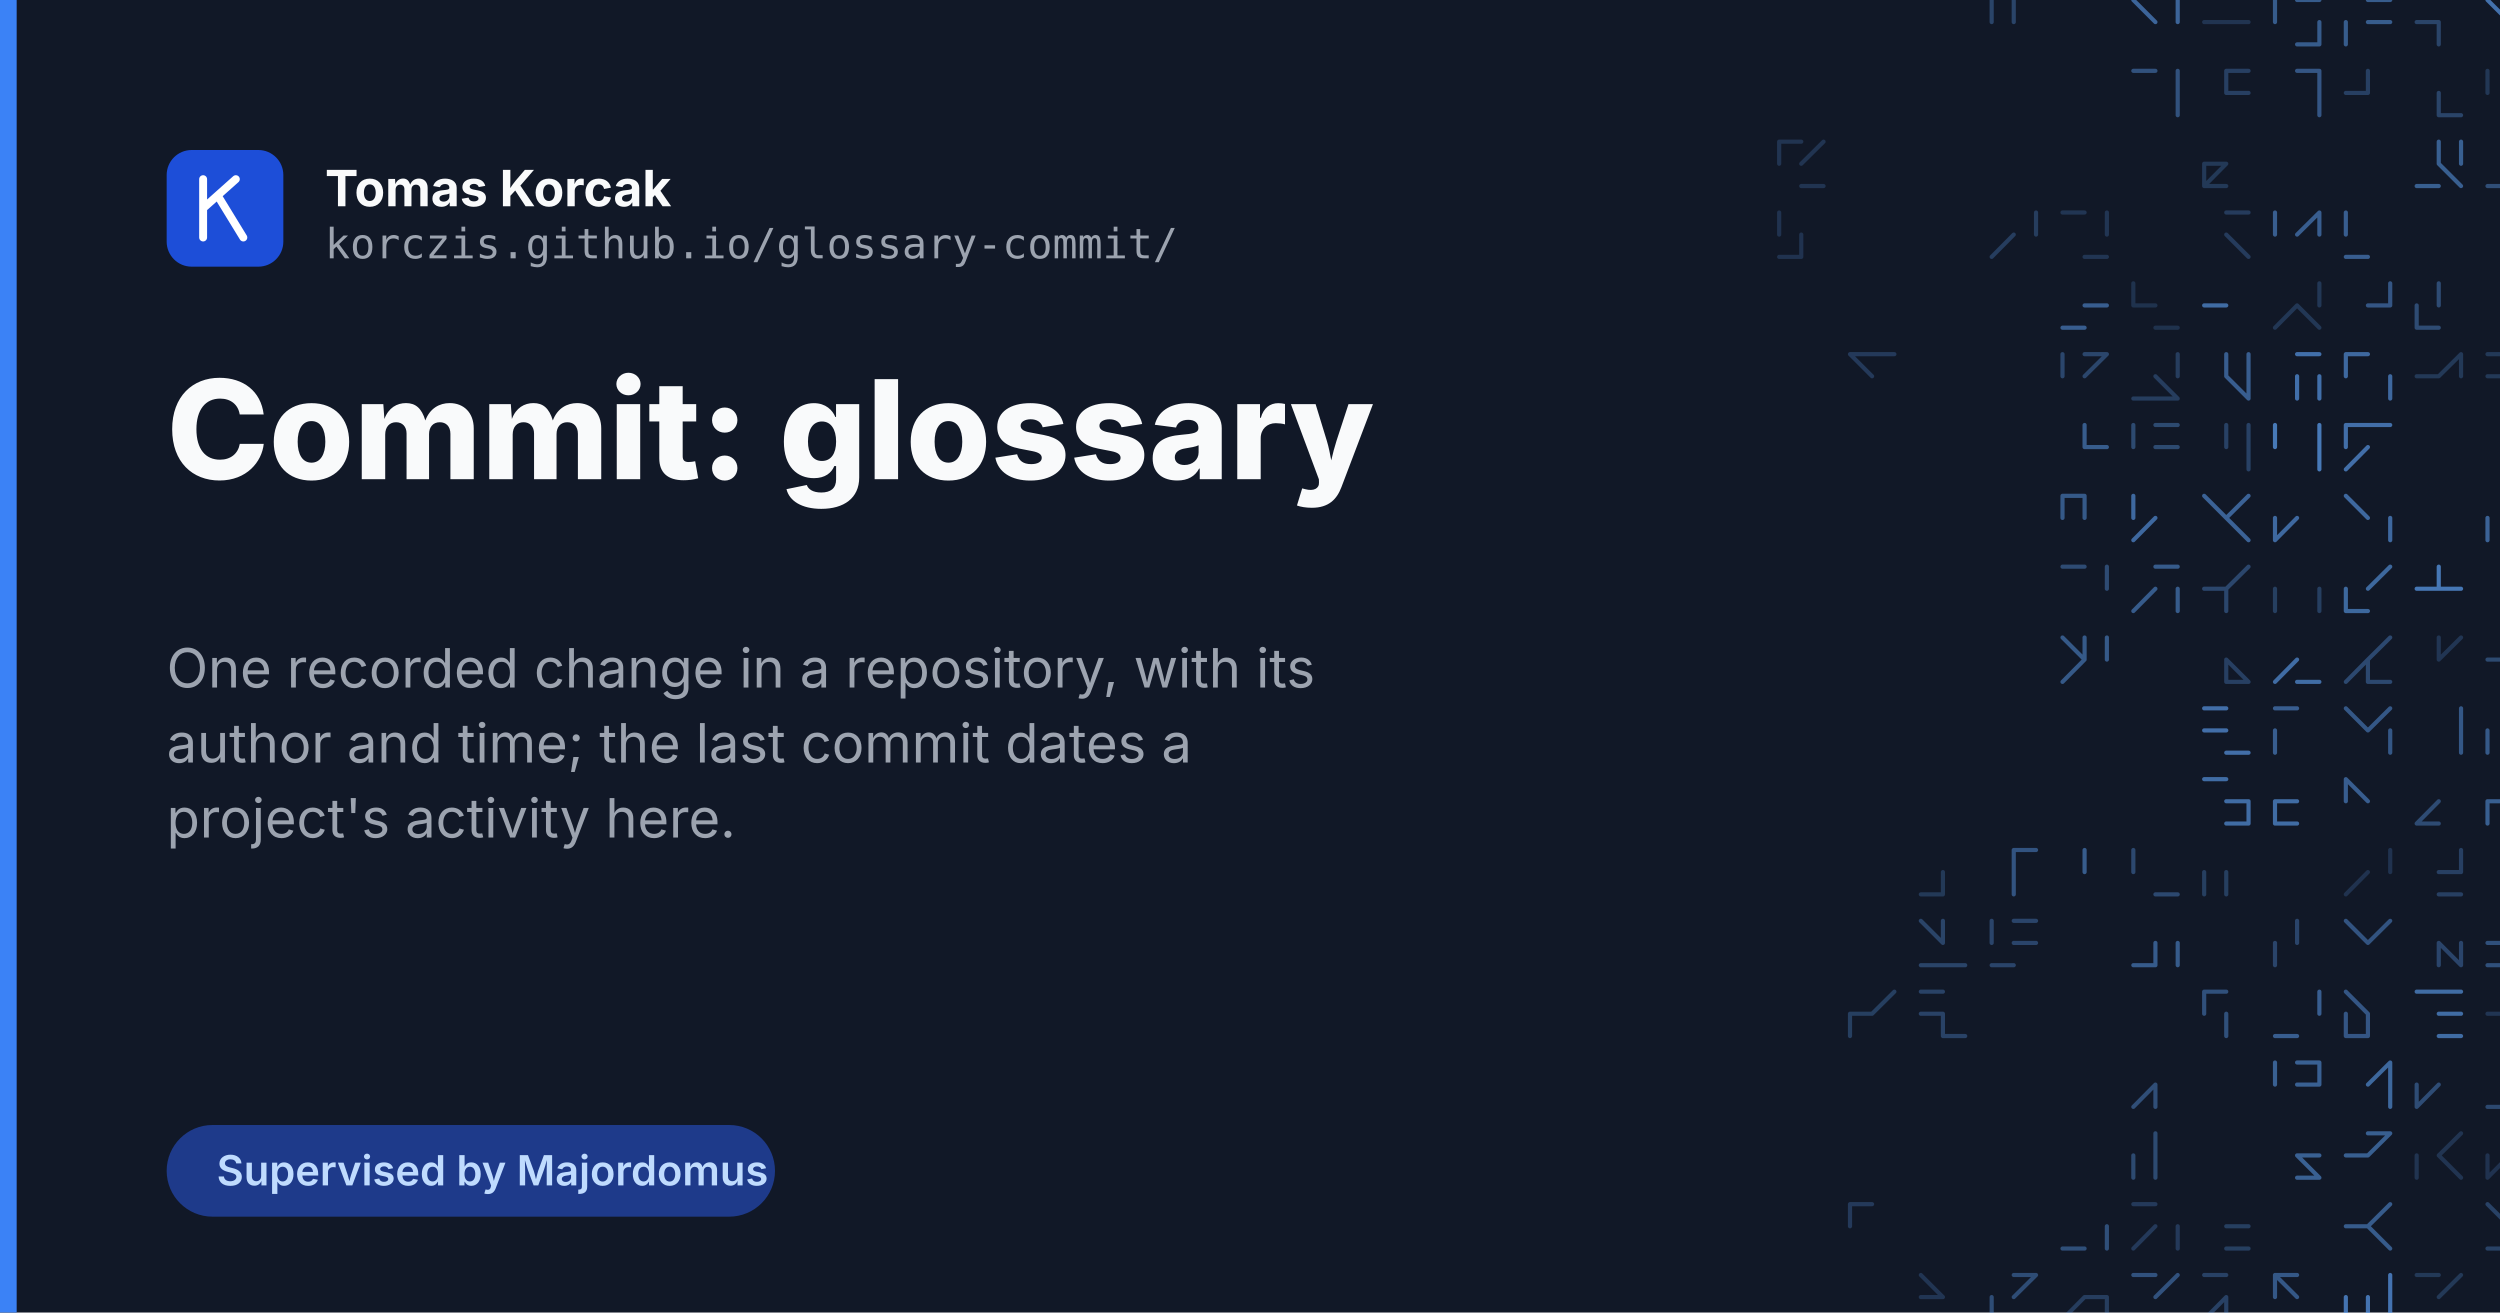
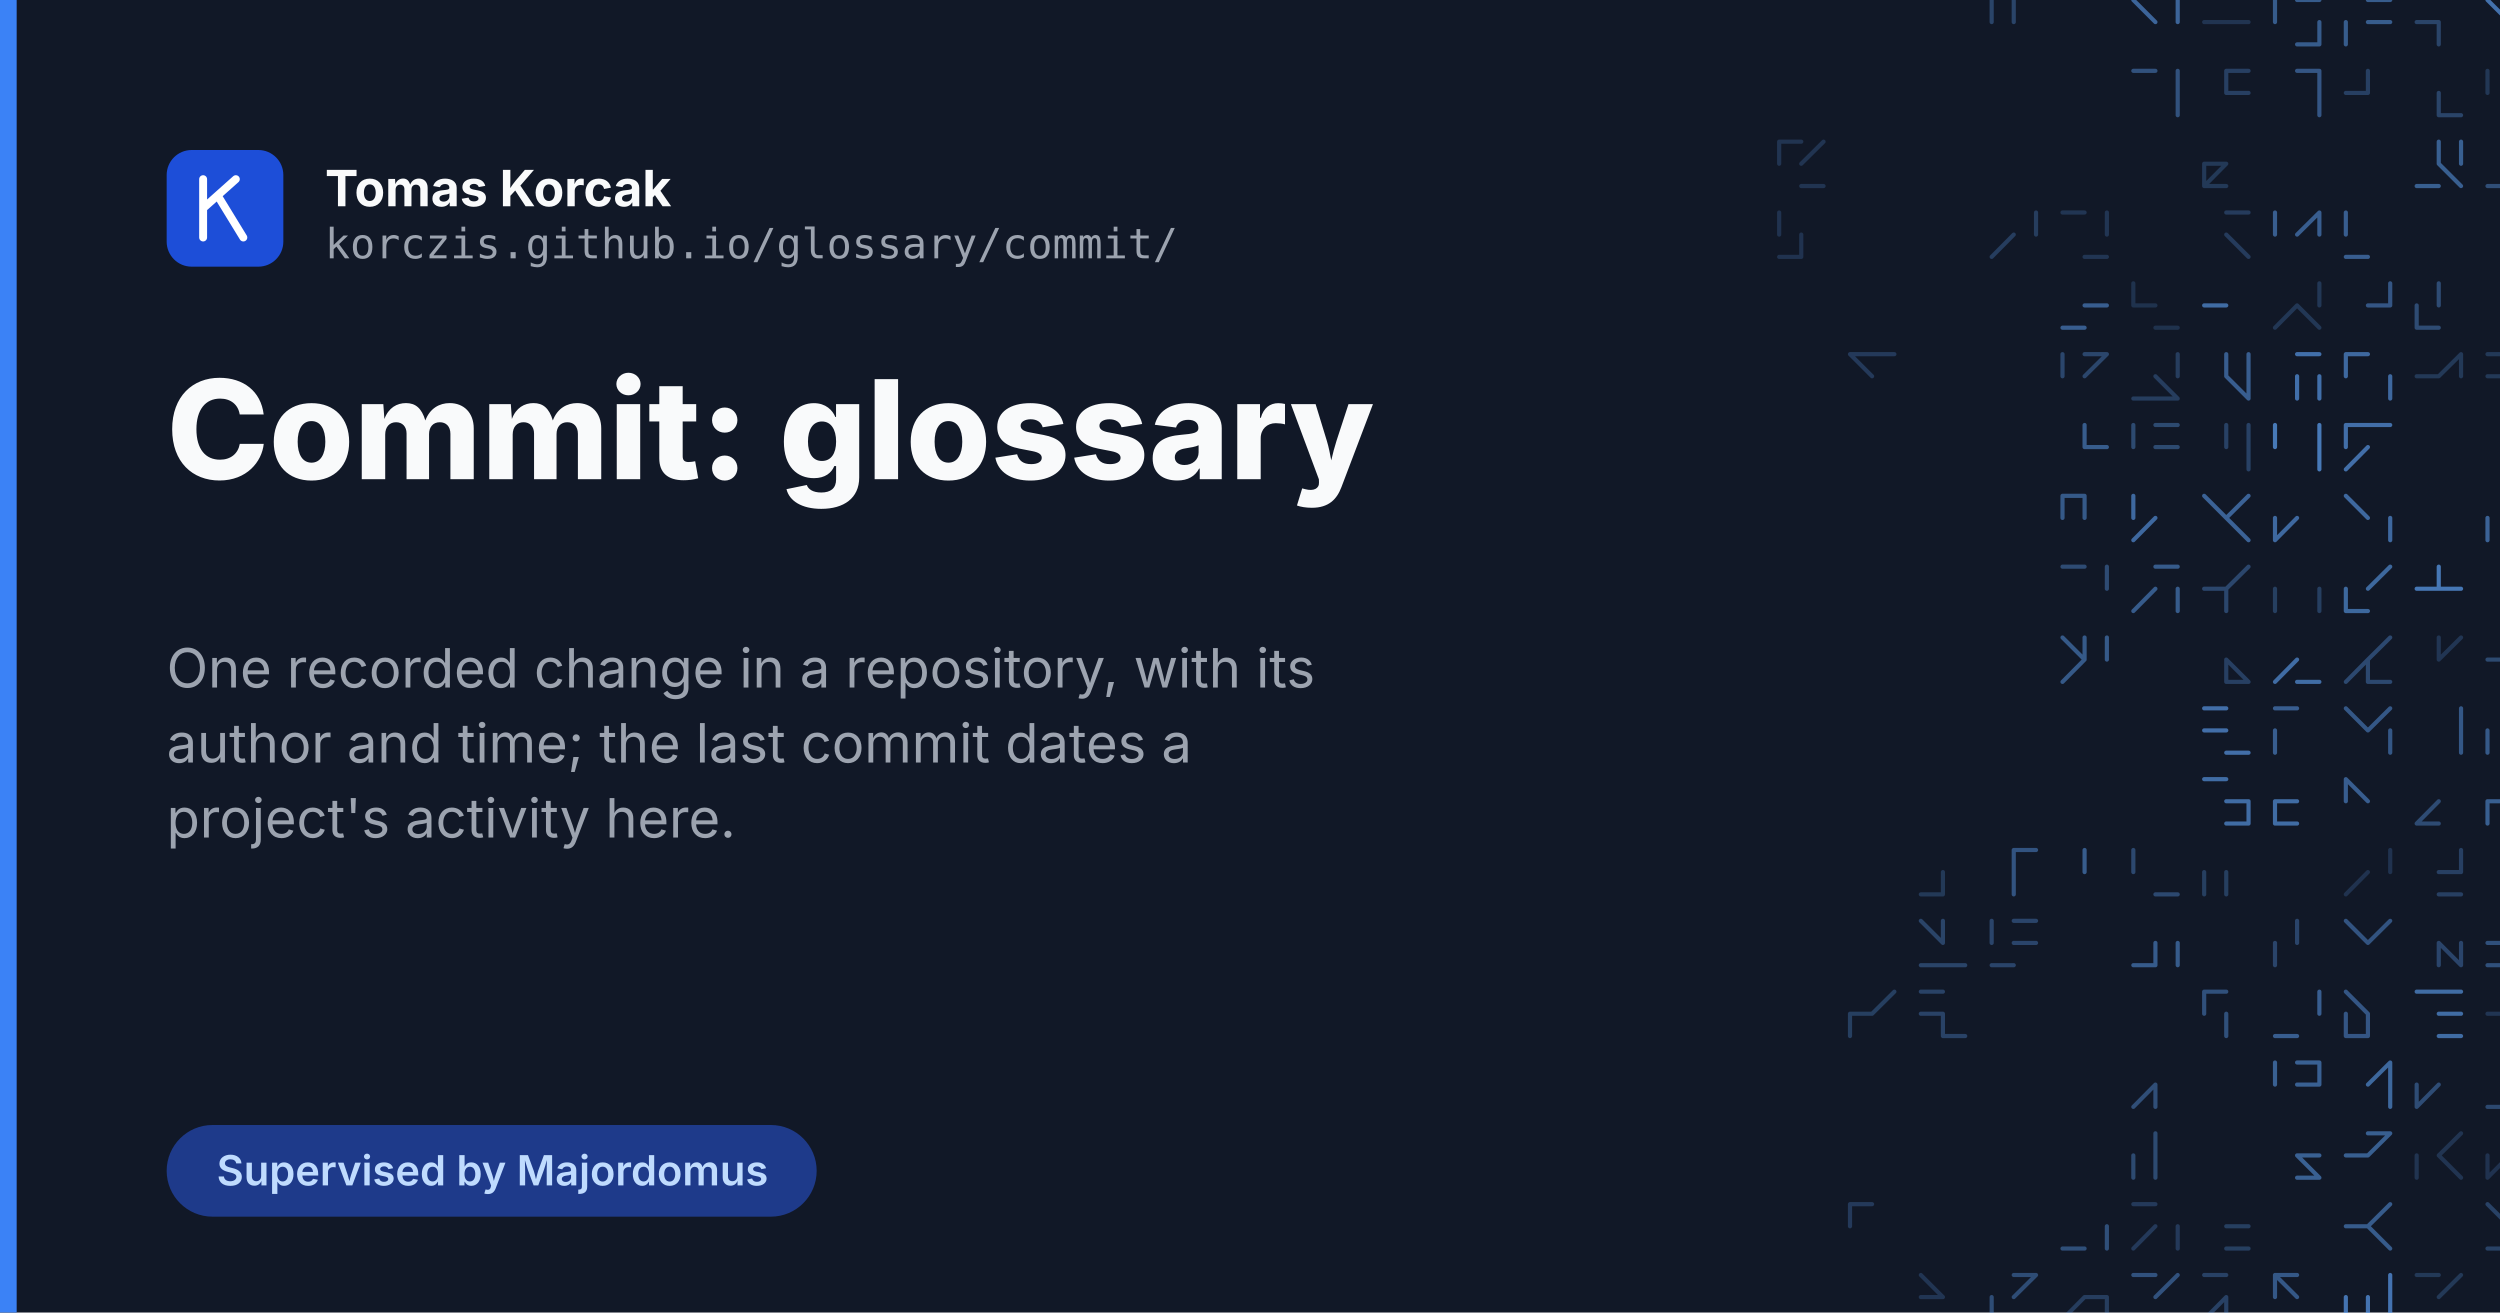
<svg xmlns="http://www.w3.org/2000/svg" width="1200" height="630" viewBox="0 0 1200 630">
  <rect width="1200" height="630" fill="#111827" />
  <g fill="none" stroke="#60a5fa" stroke-width="2" stroke-linecap="round">
    <path d="M966.6 0.0L966.6 10.6M956.0 0.0L956.0 10.6M956.0 0.0L956.0 10.6" opacity="0.31" />
    <path d="M1024.0 0.0L1034.6 10.6M1045.3 0.0L1045.3 10.6" opacity="0.54" />
    <path d="M1058.0 10.6L1068.6 10.6M1068.6 10.6L1079.3 10.6" opacity="0.20" />
    <path d="M1092.0 0.0L1092.0 10.6M1102.6 21.3L1113.3 21.3M1113.3 10.6L1113.3 21.3M1102.6 0.0L1113.3 0.0" opacity="0.47" />
    <path d="M1126.0 10.6L1126.0 21.3M1136.6 0.0L1147.3 0.0M1136.6 10.6L1147.3 10.6" opacity="0.48" />
    <path d="M1170.6 10.6L1170.6 21.3M1160.0 10.6L1170.6 10.6" opacity="0.31" />
    <path d="M1204.6 10.6L1215.3 21.3M1194.0 0.0L1204.6 10.6" opacity="0.63" />
    <path d="M1249.3 10.6L1249.3 21.3M1228.0 10.6L1228.0 21.3" opacity="0.49" />
    <path d="M1045.3 44.6L1045.3 55.3M1024.0 34.0L1034.6 34.0M1045.3 34.0L1045.3 44.6" opacity="0.41" />
    <path d="M1068.6 44.6L1079.3 44.6M1068.6 34.0L1068.6 44.6M1068.6 34.0L1068.6 44.6M1068.6 34.0L1079.3 34.0" opacity="0.28" />
    <path d="M1113.3 44.6L1113.3 55.3M1113.3 34.0L1113.3 44.6M1102.6 34.0L1113.3 34.0" opacity="0.44" />
    <path d="M1126.0 44.6L1136.6 44.6M1136.6 34.0L1136.6 44.6M1126.0 44.6L1136.6 44.6" opacity="0.28" />
    <path d="M1170.6 44.6L1170.6 55.3M1170.6 55.3L1181.3 55.3" opacity="0.31" />
    <path d="M1194.0 34.0L1194.0 44.6M1215.3 34.0L1204.6 44.6" opacity="0.22" />
    <path d="M1249.3 34.0L1249.3 44.6M1228.0 44.6L1238.6 44.6" opacity="0.56" />
    <path d="M854.0 68.0L864.6 68.0M875.3 68.0L864.6 78.6M854.0 68.0L854.0 78.6M864.6 89.3L875.3 89.3" opacity="0.20" />
    <path d="M1068.6 78.6L1058.0 89.3M1058.0 78.6L1058.0 89.3M1058.0 78.6L1068.6 78.6M1058.0 89.3L1068.6 89.3" opacity="0.23" />
    <path d="M1170.6 68.0L1170.6 78.6M1160.0 89.3L1170.6 89.3M1181.3 68.0L1181.3 78.6M1170.6 78.6L1181.3 89.3" opacity="0.50" />
    <path d="M1215.3 68.0L1215.3 78.6M1194.0 89.3L1204.6 89.3" opacity="0.38" />
    <path d="M1249.3 68.0L1249.3 78.6M1228.0 78.6L1228.0 89.3" opacity="0.53" />
    <path d="M864.6 112.6L864.6 123.3M854.0 123.3L864.6 123.3M854.0 102.0L854.0 112.6" opacity="0.19" />
    <path d="M977.3 102.0L977.3 112.6M966.6 112.6L956.0 123.3M966.6 112.6L956.0 123.3M966.6 112.6L956.0 123.3" opacity="0.26" />
    <path d="M1011.3 102.0L1011.3 112.6M1000.6 123.3L1011.3 123.3M990.0 102.0L1000.6 102.0" opacity="0.21" />
    <path d="M1068.6 112.6L1079.3 123.3M1068.6 102.0L1079.3 102.0" opacity="0.25" />
    <path d="M1113.3 102.0L1113.3 112.6M1092.0 102.0L1092.0 112.6M1113.3 102.0L1102.6 112.6M1092.0 102.0L1092.0 112.6" opacity="0.49" />
    <path d="M1126.0 123.3L1136.6 123.3M1126.0 102.0L1126.0 112.6" opacity="0.49" />
    <path d="M1204.6 112.6L1215.3 112.6M1204.6 123.3L1215.3 123.3M1204.6 123.3L1215.3 123.3" opacity="0.55" />
    <path d="M1238.6 112.6L1249.3 112.6M1238.6 112.6L1238.6 123.3M1228.0 102.0L1238.6 112.6" opacity="0.32" />
    <path d="M1000.6 146.6L1011.3 146.6M990.0 157.3L1000.6 157.3M990.0 157.3L1000.6 157.3" opacity="0.49" />
    <path d="M1024.0 146.6L1034.6 146.6M1024.0 136.0L1024.0 146.6M1034.6 157.3L1045.3 157.3" opacity="0.18" />
    <path d="M1058.0 146.6L1068.6 146.6M1058.0 146.6L1068.6 146.6" opacity="0.59" />
    <path d="M1113.3 136.0L1113.3 146.6M1102.6 146.6L1092.0 157.3M1102.6 146.6L1113.3 157.3" opacity="0.22" />
    <path d="M1147.3 136.0L1147.3 146.6M1136.6 146.6L1147.3 146.6" opacity="0.44" />
    <path d="M1160.0 146.6L1160.0 157.3M1170.6 136.0L1170.6 146.6M1160.0 157.3L1170.6 157.3" opacity="0.36" />
    <path d="M1215.3 136.0L1204.6 146.6M1204.6 157.3L1215.3 157.3" opacity="0.38" />
    <path d="M1238.6 146.6L1228.0 157.3M1238.6 146.6L1238.6 157.3M1238.6 146.6L1238.6 157.3" opacity="0.22" />
    <path d="M888.0 170.0L898.6 170.0M898.6 170.0L909.3 170.0M888.0 170.0L898.6 180.6" opacity="0.24" />
    <path d="M990.0 170.0L990.0 180.6M1000.6 170.0L1011.3 170.0M1000.6 170.0L1011.3 170.0M1011.3 170.0L1000.6 180.6" opacity="0.33" />
    <path d="M1045.3 170.0L1045.3 180.6M1024.0 191.3L1034.6 191.3M1034.6 191.3L1045.3 191.3M1034.6 180.6L1045.3 191.3" opacity="0.26" />
    <path d="M1079.3 170.0L1079.3 180.6M1068.6 170.0L1068.6 180.6M1079.3 180.6L1079.3 191.3M1068.6 180.6L1079.3 191.3" opacity="0.49" />
    <path d="M1113.3 180.6L1113.3 191.3M1102.6 180.6L1102.6 191.3M1102.6 170.0L1113.3 170.0" opacity="0.62" />
    <path d="M1126.0 170.0L1126.0 180.6M1147.3 180.6L1147.3 191.3M1126.0 170.0L1136.6 170.0" opacity="0.57" />
    <path d="M1181.3 170.0L1181.3 180.6M1181.3 170.0L1170.6 180.6M1160.0 180.6L1170.6 180.6" opacity="0.23" />
    <path d="M1194.0 170.0L1204.6 170.0M1204.6 170.0L1215.3 170.0M1204.6 180.6L1215.3 191.3M1194.0 180.6L1204.6 180.6" opacity="0.23" />
    <path d="M1238.6 180.6L1249.3 180.6M1249.3 170.0L1249.3 180.6M1228.0 180.6L1238.6 180.6" opacity="0.36" />
    <path d="M1000.6 204.0L1000.6 214.6M1000.6 214.6L1011.3 214.6" opacity="0.48" />
    <path d="M1024.0 204.0L1024.0 214.6M1024.0 204.0L1024.0 214.6M1034.6 204.0L1045.3 204.0M1034.6 214.6L1045.3 214.6" opacity="0.35" />
    <path d="M1068.6 204.0L1068.6 214.6M1079.3 204.0L1079.3 214.6M1079.3 214.6L1079.3 225.3" opacity="0.29" />
    <path d="M1113.3 214.6L1113.3 225.3M1092.0 204.0L1092.0 214.6M1113.3 204.0L1113.3 214.6" opacity="0.68" />
    <path d="M1136.6 204.0L1147.3 204.0M1126.0 204.0L1136.6 204.0M1126.0 204.0L1126.0 214.6M1136.6 214.6L1126.0 225.3" opacity="0.61" />
    <path d="M1215.3 204.0L1215.3 214.6M1204.6 214.6L1215.3 214.6" opacity="0.46" />
    <path d="M1228.0 214.6L1228.0 225.3M1238.6 214.6L1238.6 225.3M1238.6 204.0L1238.6 214.6M1228.0 204.0L1238.6 214.6" opacity="0.60" />
    <path d="M1000.6 238.0L1000.6 248.6M990.0 238.0L990.0 248.6M990.0 238.0L1000.6 238.0" opacity="0.46" />
    <path d="M1034.6 248.6L1024.0 259.3M1024.0 238.0L1024.0 248.6" opacity="0.57" />
    <path d="M1068.6 248.6L1079.3 259.3M1058.0 238.0L1068.6 248.6M1079.3 238.0L1068.6 248.6" opacity="0.53" />
    <path d="M1102.6 248.6L1092.0 259.3M1092.0 248.6L1092.0 259.3" opacity="0.57" />
    <path d="M1147.3 248.6L1147.3 259.3M1126.0 238.0L1136.6 248.6" opacity="0.57" />
    <path d="M1194.0 248.6L1194.0 259.3M1215.3 238.0L1204.6 248.6M1204.6 238.0L1204.6 248.6" opacity="0.53" />
    <path d="M1238.6 248.6L1238.6 259.3M1238.6 259.3L1249.3 259.3M1249.3 238.0L1238.6 248.6" opacity="0.48" />
    <path d="M1011.3 272.0L1011.3 282.6M990.0 272.0L1000.6 272.0M990.0 272.0L1000.6 272.0" opacity="0.36" />
    <path d="M1034.6 282.6L1024.0 293.3M1045.3 282.6L1045.3 293.3M1034.6 272.0L1045.3 272.0" opacity="0.47" />
    <path d="M1079.3 272.0L1068.6 282.6M1058.0 282.6L1068.6 282.6M1068.6 282.6L1068.6 293.3" opacity="0.33" />
    <path d="M1113.3 282.6L1113.3 293.3M1092.0 282.6L1092.0 293.3" opacity="0.27" />
    <path d="M1126.0 282.6L1126.0 293.3M1126.0 293.3L1136.6 293.3M1147.3 272.0L1136.6 282.6M1147.3 272.0L1136.6 282.6" opacity="0.56" />
    <path d="M1170.6 282.6L1181.3 282.6M1160.0 282.6L1170.6 282.6M1170.6 272.0L1170.6 282.6" opacity="0.67" />
    <path d="M1228.0 282.6L1238.6 282.6M1238.6 272.0L1238.6 282.6M1228.0 282.6L1238.6 282.6M1238.6 293.3L1249.3 293.3" opacity="0.36" />
    <path d="M1000.6 306.0L1000.6 316.6M990.0 306.0L1000.6 316.6M1011.3 306.0L1011.3 316.6M1000.6 316.6L990.0 327.3" opacity="0.46" />
    <path d="M1068.6 316.6L1079.3 327.3M1068.6 316.6L1079.3 327.3M1068.6 327.3L1079.3 327.3M1068.6 316.6L1068.6 327.3" opacity="0.28" />
    <path d="M1102.6 327.3L1113.3 327.3M1102.6 316.6L1092.0 327.3" opacity="0.59" />
    <path d="M1147.3 306.0L1136.6 316.6M1136.6 316.6L1126.0 327.3M1136.6 327.3L1147.3 327.3M1136.6 316.6L1136.6 327.3" opacity="0.34" />
    <path d="M1181.3 306.0L1170.6 316.6M1181.3 306.0L1170.6 316.6M1170.6 306.0L1170.6 316.6" opacity="0.21" />
    <path d="M1204.6 306.0L1215.3 306.0M1204.6 316.6L1215.3 327.3M1194.0 316.6L1204.6 316.6" opacity="0.35" />
    <path d="M1228.0 306.0L1228.0 316.6M1249.3 316.6L1249.3 327.3" opacity="0.26" />
    <path d="M1058.0 350.6L1068.6 350.6M1068.6 361.3L1079.3 361.3M1058.0 340.0L1068.6 340.0M1058.0 350.6L1068.6 350.6" opacity="0.61" />
    <path d="M1092.0 340.0L1102.6 340.0M1092.0 350.6L1092.0 361.3" opacity="0.49" />
    <path d="M1147.3 350.6L1147.3 361.3M1126.0 340.0L1136.6 350.6M1147.3 340.0L1136.6 350.6" opacity="0.45" />
    <path d="M1181.3 350.6L1181.3 361.3M1181.3 340.0L1181.3 350.6" opacity="0.45" />
    <path d="M1204.6 350.6L1215.3 361.3M1194.0 350.6L1194.0 361.3" opacity="0.46" />
    <path d="M1238.6 350.6L1249.3 361.3M1238.6 361.3L1249.3 361.3" opacity="0.49" />
    <path d="M1068.6 384.6L1079.3 384.6M1068.6 395.3L1079.3 395.3M1079.3 384.6L1079.3 395.3M1058.0 374.0L1068.6 374.0" opacity="0.59" />
    <path d="M1092.0 384.6L1092.0 395.3M1092.0 384.6L1102.6 384.6M1092.0 395.3L1102.6 395.3" opacity="0.59" />
    <path d="M1126.0 374.0L1126.0 384.6M1126.0 374.0L1136.6 384.6" opacity="0.49" />
    <path d="M1160.0 395.3L1170.6 395.3M1160.0 395.3L1170.6 395.3M1170.6 384.6L1160.0 395.3" opacity="0.36" />
    <path d="M1194.0 384.6L1194.0 395.3M1215.3 384.6L1215.3 395.3M1194.0 384.6L1204.6 384.6" opacity="0.50" />
    <path d="M1228.0 374.0L1238.6 384.6M1228.0 374.0L1238.6 384.6" opacity="0.53" />
    <path d="M932.6 418.6L932.6 429.3M922.0 429.3L932.6 429.3" opacity="0.23" />
    <path d="M966.6 418.6L966.6 429.3M966.6 408.0L977.3 408.0M966.6 408.0L966.6 418.6M966.6 418.6L966.6 429.3" opacity="0.42" />
    <path d="M1000.6 408.0L1000.6 418.6M1000.6 408.0L1000.6 418.6" opacity="0.48" />
    <path d="M1024.0 408.0L1024.0 418.6M1034.6 429.3L1045.3 429.3" opacity="0.34" />
    <path d="M1058.0 418.6L1058.0 429.3M1068.6 418.6L1068.6 429.3" opacity="0.27" />
    <path d="M1136.6 418.6L1126.0 429.3M1147.3 408.0L1147.3 418.6" opacity="0.19" />
    <path d="M1181.3 408.0L1181.3 418.6M1170.6 429.3L1181.3 429.3M1170.6 418.6L1181.3 418.6" opacity="0.28" />
    <path d="M922.0 442.0L932.6 452.6M932.6 442.0L932.6 452.6M922.0 463.3L932.6 463.3M932.6 463.3L943.3 463.3" opacity="0.31" />
    <path d="M956.0 442.0L956.0 452.6M966.6 452.6L977.3 452.6M966.6 442.0L977.3 442.0M956.0 463.3L966.6 463.3" opacity="0.32" />
    <path d="M1045.3 452.6L1045.3 463.3M1034.6 452.6L1034.6 463.3M1024.0 463.3L1034.6 463.3" opacity="0.47" />
    <path d="M1102.6 442.0L1102.6 452.6M1092.0 452.6L1092.0 463.3" opacity="0.32" />
    <path d="M1147.3 442.0L1136.6 452.6M1126.0 442.0L1136.6 452.6" opacity="0.42" />
    <path d="M1170.6 452.6L1181.3 463.3M1181.3 452.6L1181.3 463.3M1170.6 452.6L1170.6 463.3" opacity="0.32" />
    <path d="M1194.0 452.6L1204.6 452.6M1204.6 452.6L1204.6 463.3M1215.3 442.0L1215.3 452.6M1194.0 463.3L1204.6 463.3" opacity="0.40" />
    <path d="M888.0 486.6L898.6 486.6M888.0 486.6L888.0 497.3M909.3 476.0L898.6 486.6" opacity="0.27" />
    <path d="M922.0 486.6L932.6 486.6M922.0 476.0L932.6 476.0M932.6 497.3L943.3 497.3M932.6 486.6L932.6 497.3" opacity="0.30" />
    <path d="M1068.6 486.6L1068.6 497.3M1058.0 476.0L1068.6 476.0M1058.0 476.0L1058.0 486.6" opacity="0.40" />
    <path d="M1092.0 497.3L1102.6 497.3M1113.3 476.0L1113.3 486.6" opacity="0.49" />
    <path d="M1126.0 476.0L1136.6 486.6M1126.0 497.3L1136.6 497.3M1126.0 486.6L1126.0 497.3M1136.6 486.6L1136.6 497.3" opacity="0.44" />
    <path d="M1170.6 497.3L1181.3 497.3M1170.6 476.0L1181.3 476.0M1170.6 486.6L1181.3 486.6M1160.0 476.0L1170.6 476.0" opacity="0.59" />
    <path d="M1194.0 486.6L1204.6 486.6M1204.6 476.0L1204.6 486.6" opacity="0.21" />
    <path d="M1228.0 486.6L1228.0 497.3M1249.3 476.0L1238.6 486.6M1249.3 476.0L1249.3 486.6" opacity="0.43" />
    <path d="M1034.6 520.6L1034.6 531.3M1034.6 520.6L1024.0 531.3M1034.6 520.6L1024.0 531.3" opacity="0.38" />
    <path d="M1102.6 520.6L1113.3 520.6M1113.3 510.0L1113.3 520.6M1092.0 510.0L1092.0 520.6M1102.6 510.0L1113.3 510.0" opacity="0.51" />
    <path d="M1147.3 510.0L1147.3 520.6M1147.3 510.0L1136.6 520.6M1147.3 520.6L1147.3 531.3" opacity="0.56" />
    <path d="M1160.0 520.6L1160.0 531.3M1170.6 520.6L1160.0 531.3" opacity="0.37" />
    <path d="M1204.6 520.6L1215.3 531.3M1194.0 531.3L1204.6 531.3" opacity="0.34" />
    <path d="M1228.0 520.6L1238.6 520.6M1249.3 520.6L1249.3 531.3" opacity="0.45" />
    <path d="M1034.6 544.0L1034.6 554.6M1034.6 554.6L1034.6 565.3M1024.0 554.6L1024.0 565.3" opacity="0.35" />
    <path d="M1102.6 565.3L1113.3 565.3M1102.6 554.6L1113.3 565.3M1102.6 554.6L1113.3 554.6" opacity="0.51" />
    <path d="M1136.6 544.0L1147.3 544.0M1147.3 544.0L1136.6 554.6M1126.0 554.6L1136.6 554.6M1136.6 544.0L1147.3 544.0" opacity="0.50" />
    <path d="M1181.3 544.0L1170.6 554.6M1181.3 544.0L1170.6 554.6M1160.0 554.6L1160.0 565.3M1170.6 554.6L1181.3 565.3" opacity="0.20" />
    <path d="M1194.0 554.6L1194.0 565.3M1204.6 554.6L1215.3 565.3M1204.6 554.6L1194.0 565.3" opacity="0.19" />
    <path d="M1249.3 554.6L1249.3 565.3M1228.0 554.6L1238.6 554.6M1238.6 544.0L1238.6 554.6" opacity="0.32" />
    <path d="M888.0 578.0L888.0 588.6M888.0 578.0L898.6 578.0" opacity="0.24" />
    <path d="M1011.3 588.6L1011.3 599.3M990.0 599.3L1000.6 599.3" opacity="0.39" />
    <path d="M1045.3 588.6L1045.3 599.3M1034.6 588.6L1024.0 599.3M1024.0 578.0L1034.6 578.0" opacity="0.24" />
    <path d="M1068.6 599.3L1079.3 599.3M1068.6 588.6L1079.3 588.6M1068.6 599.3L1079.3 599.3M1068.6 599.3L1079.3 599.3" opacity="0.27" />
    <path d="M1147.3 578.0L1136.6 588.6M1136.6 588.6L1147.3 599.3M1126.0 588.6L1136.6 588.6" opacity="0.47" />
    <path d="M1194.0 599.3L1204.6 599.3M1204.6 578.0L1215.3 578.0M1194.0 578.0L1204.6 588.6M1204.6 588.6L1204.6 599.3" opacity="0.30" />
    <path d="M1238.6 588.6L1228.0 599.3M1228.0 578.0L1238.6 578.0M1228.0 578.0L1228.0 588.6M1249.3 588.6L1249.3 599.3" opacity="0.19" />
    <path d="M922.0 622.6L932.6 622.6M922.0 633.3L932.6 633.3M922.0 612.0L932.6 622.6" opacity="0.21" />
    <path d="M977.3 612.0L966.6 622.6M956.0 622.6L956.0 633.3M966.6 612.0L977.3 612.0M956.0 622.6L956.0 633.3" opacity="0.37" />
    <path d="M1000.6 622.6L1011.3 622.6M1000.6 622.6L990.0 633.3M1011.3 622.6L1011.3 633.3" opacity="0.26" />
    <path d="M1045.3 612.0L1034.6 622.6M1024.0 612.0L1034.6 612.0" opacity="0.41" />
    <path d="M1058.0 612.0L1068.6 612.0M1068.6 622.6L1058.0 633.3M1068.6 622.6L1068.6 633.3" opacity="0.29" />
    <path d="M1092.0 612.0L1102.6 622.6M1092.0 612.0L1102.6 612.0M1092.0 612.0L1092.0 622.6" opacity="0.45" />
    <path d="M1147.3 612.0L1147.3 622.6M1136.6 622.6L1136.6 633.3M1126.0 622.6L1126.0 633.3M1147.3 622.6L1147.3 633.3" opacity="0.65" />
    <path d="M1160.0 612.0L1170.6 612.0M1181.3 612.0L1170.6 622.6" opacity="0.23" />
    <path d="M1204.6 612.0L1204.6 622.6M1204.6 622.6L1204.6 633.3" opacity="0.65" />
    <path d="M875.3 646.0L875.3 656.6M864.6 656.6L854.0 667.3M864.6 667.3L875.3 667.3" opacity="0.21" />
    <path d="M898.6 646.0L898.6 656.6M898.6 656.6L888.0 667.3M898.6 646.0L898.6 656.6" opacity="0.23" />
    <path d="M966.6 656.6L977.3 656.6M966.6 656.6L977.3 667.3" opacity="0.25" />
    <path d="M1000.6 656.6L990.0 667.3M1000.6 646.0L1000.6 656.6M990.0 646.0L1000.6 656.6" opacity="0.32" />
    <path d="M1034.6 667.3L1045.3 667.3M1024.0 667.3L1034.6 667.3M1024.0 646.0L1034.6 656.6M1024.0 656.6L1024.0 667.3" opacity="0.40" />
    <path d="M1102.6 646.0L1113.3 646.0M1102.6 656.6L1102.6 667.3" opacity="0.53" />
    <path d="M1126.0 646.0L1136.6 656.6M1147.3 646.0L1147.3 656.6" opacity="0.55" />
  </g>
  <rect x="0" y="0" width="8" height="630" fill="#3b82f6" />
  <g font-family="Inter, Helvetica Neue, Helvetica, Arial, sans-serif">
    <rect x="80" y="72" width="56" height="56" rx="12" fill="#1d4ed8" />
    <g fill="none" stroke="#fff" stroke-width="3.8" stroke-linecap="round" stroke-linejoin="round">
      <path d="M97.5 86v28M97.5 100l15.7-14M104.5 93.9l12.3 20.1" />
    </g>
    <text x="156" y="99" font-size="24" font-weight="700" fill="#f9fafb">Tomas Korcak</text>
-     <text x="156" y="124" font-size="20" font-family="JetBrains Mono, Menlo, monospace" fill="#9ca3af">korczis.github.io/glossary-commit/</text>
+     <text x="156" y="124" font-size="20" font-family="JetBrains Mono, Menlo, monospace" fill="#9ca3af">korczis.github.io/glossary/commit/</text>
    <text x="80" y="230" font-size="66" font-weight="800" fill="#f9fafb">Commit: glossary</text>
    <text x="80" y="330" font-size="26" fill="#9ca3af">One recorded change in a repository, with its</text>
    <text x="80" y="366" font-size="26" fill="#9ca3af">author and time; the last commit dates a</text>
    <text x="80" y="402" font-size="26" fill="#9ca3af">project's activity here.</text>
-     <rect x="80" y="540" width="292" height="44" rx="22" fill="#1e3a8a" />
+     <rect x="80" y="540" width="312" height="44" rx="22" fill="#1e3a8a" />
    <text x="104" y="569" font-size="20" font-weight="600" fill="#bfdbfe">Supervised by Majordomus</text>
  </g>
</svg>
